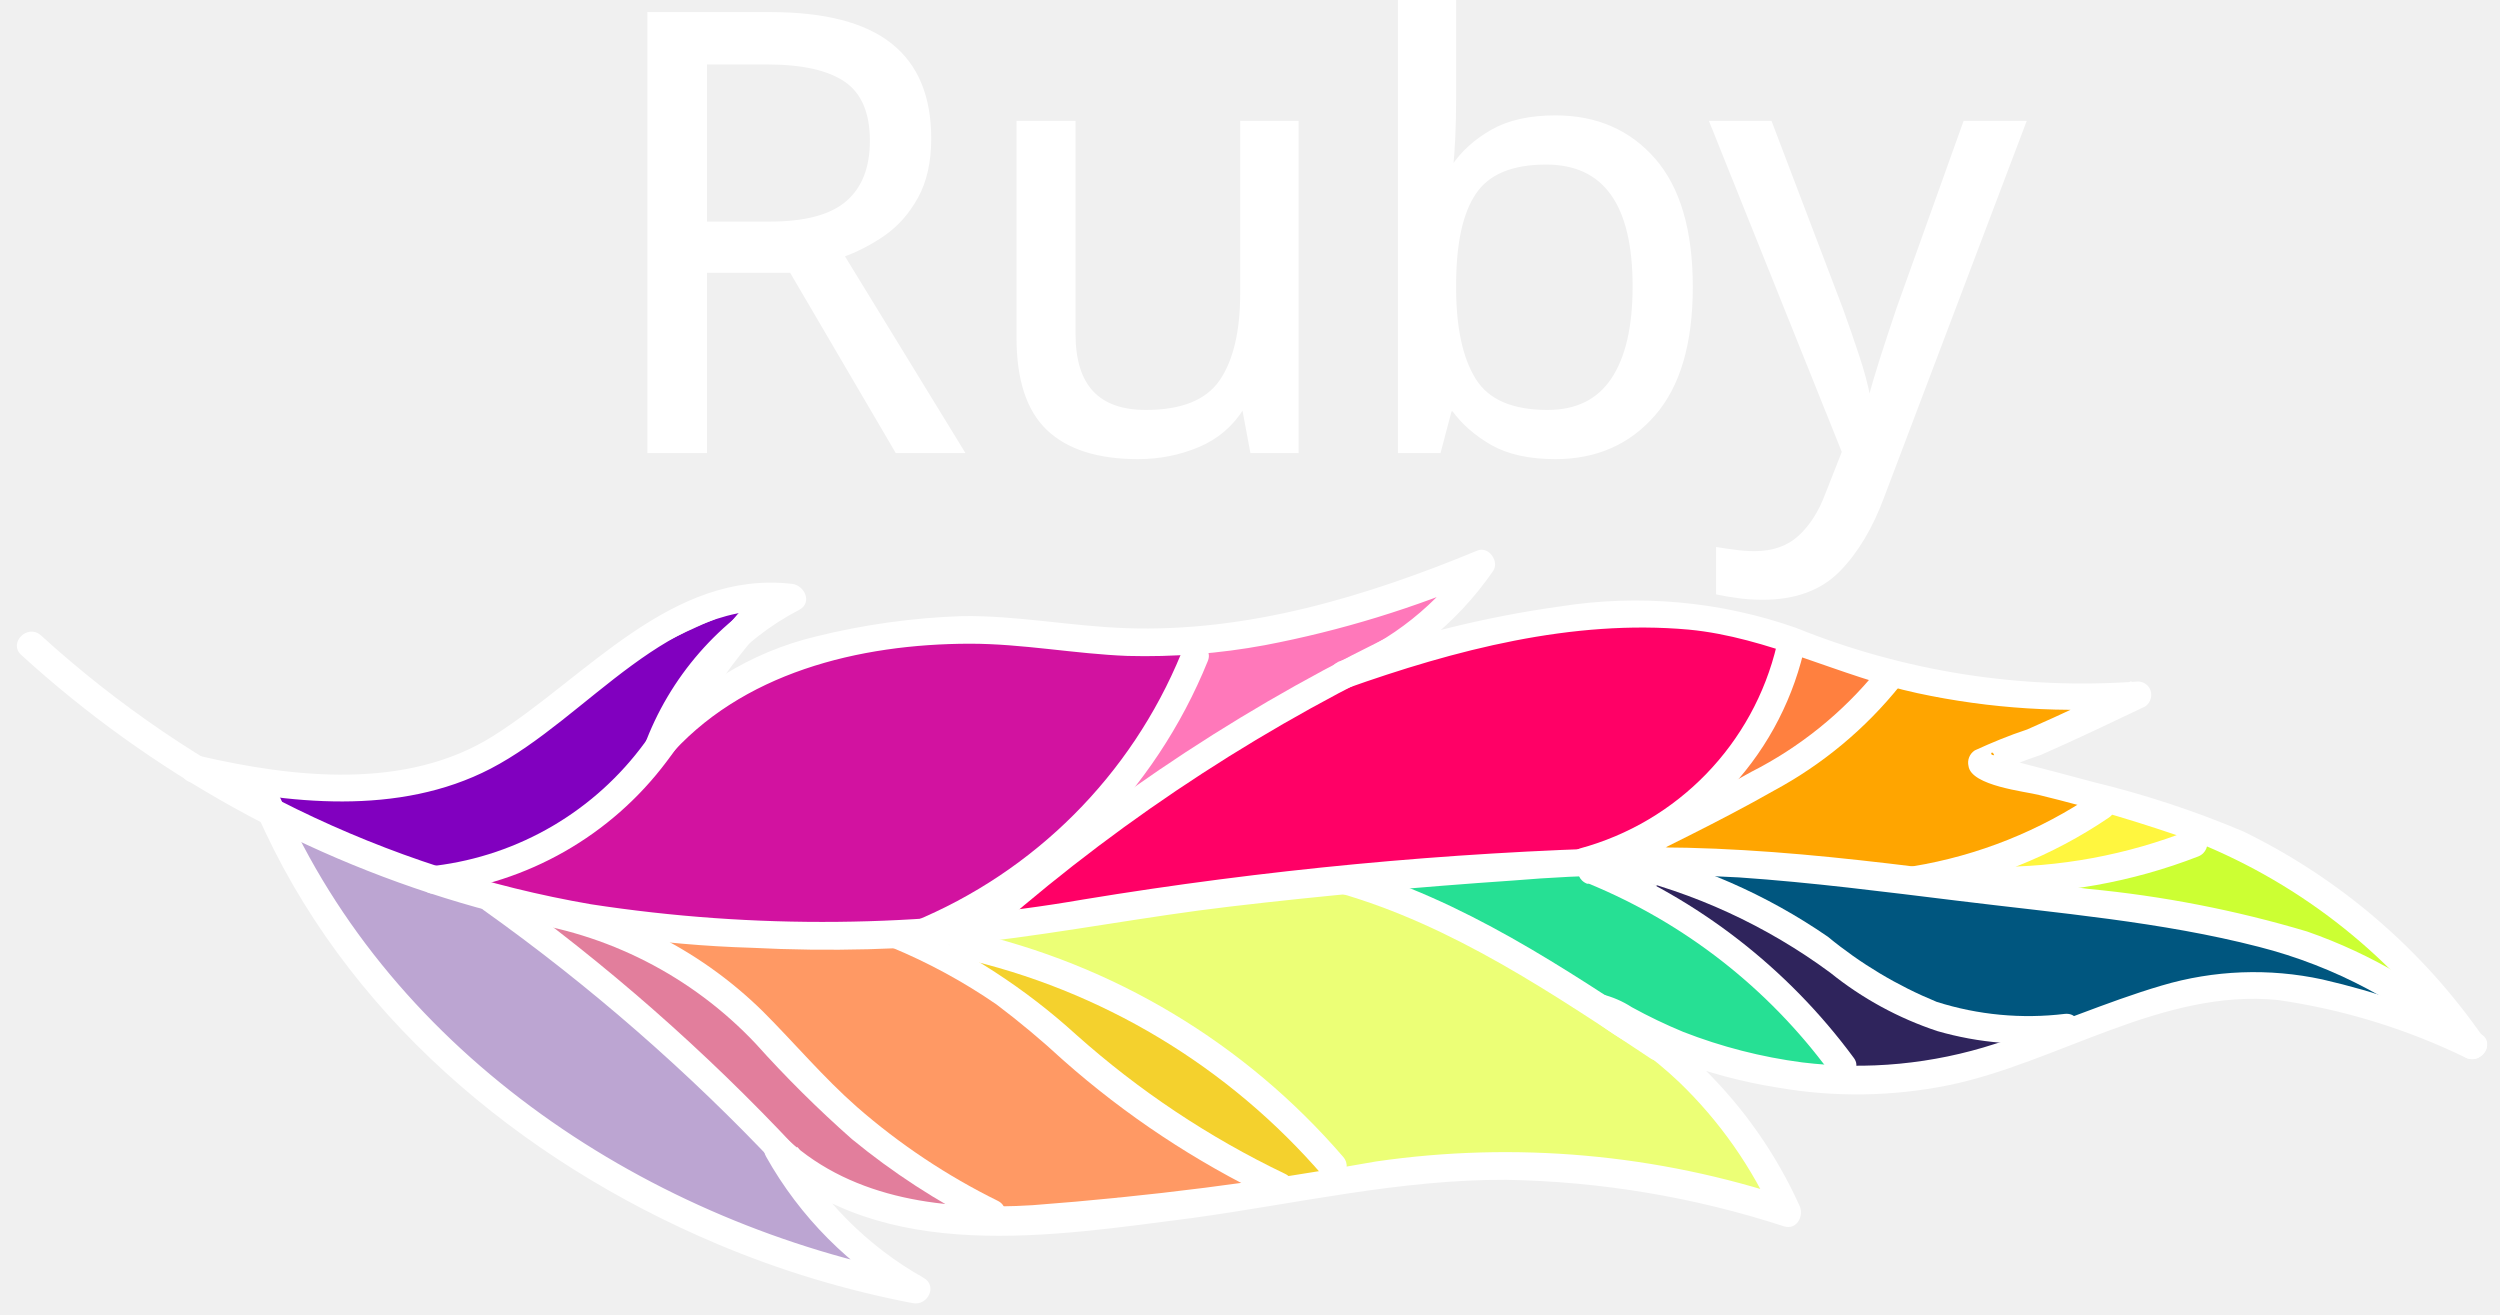
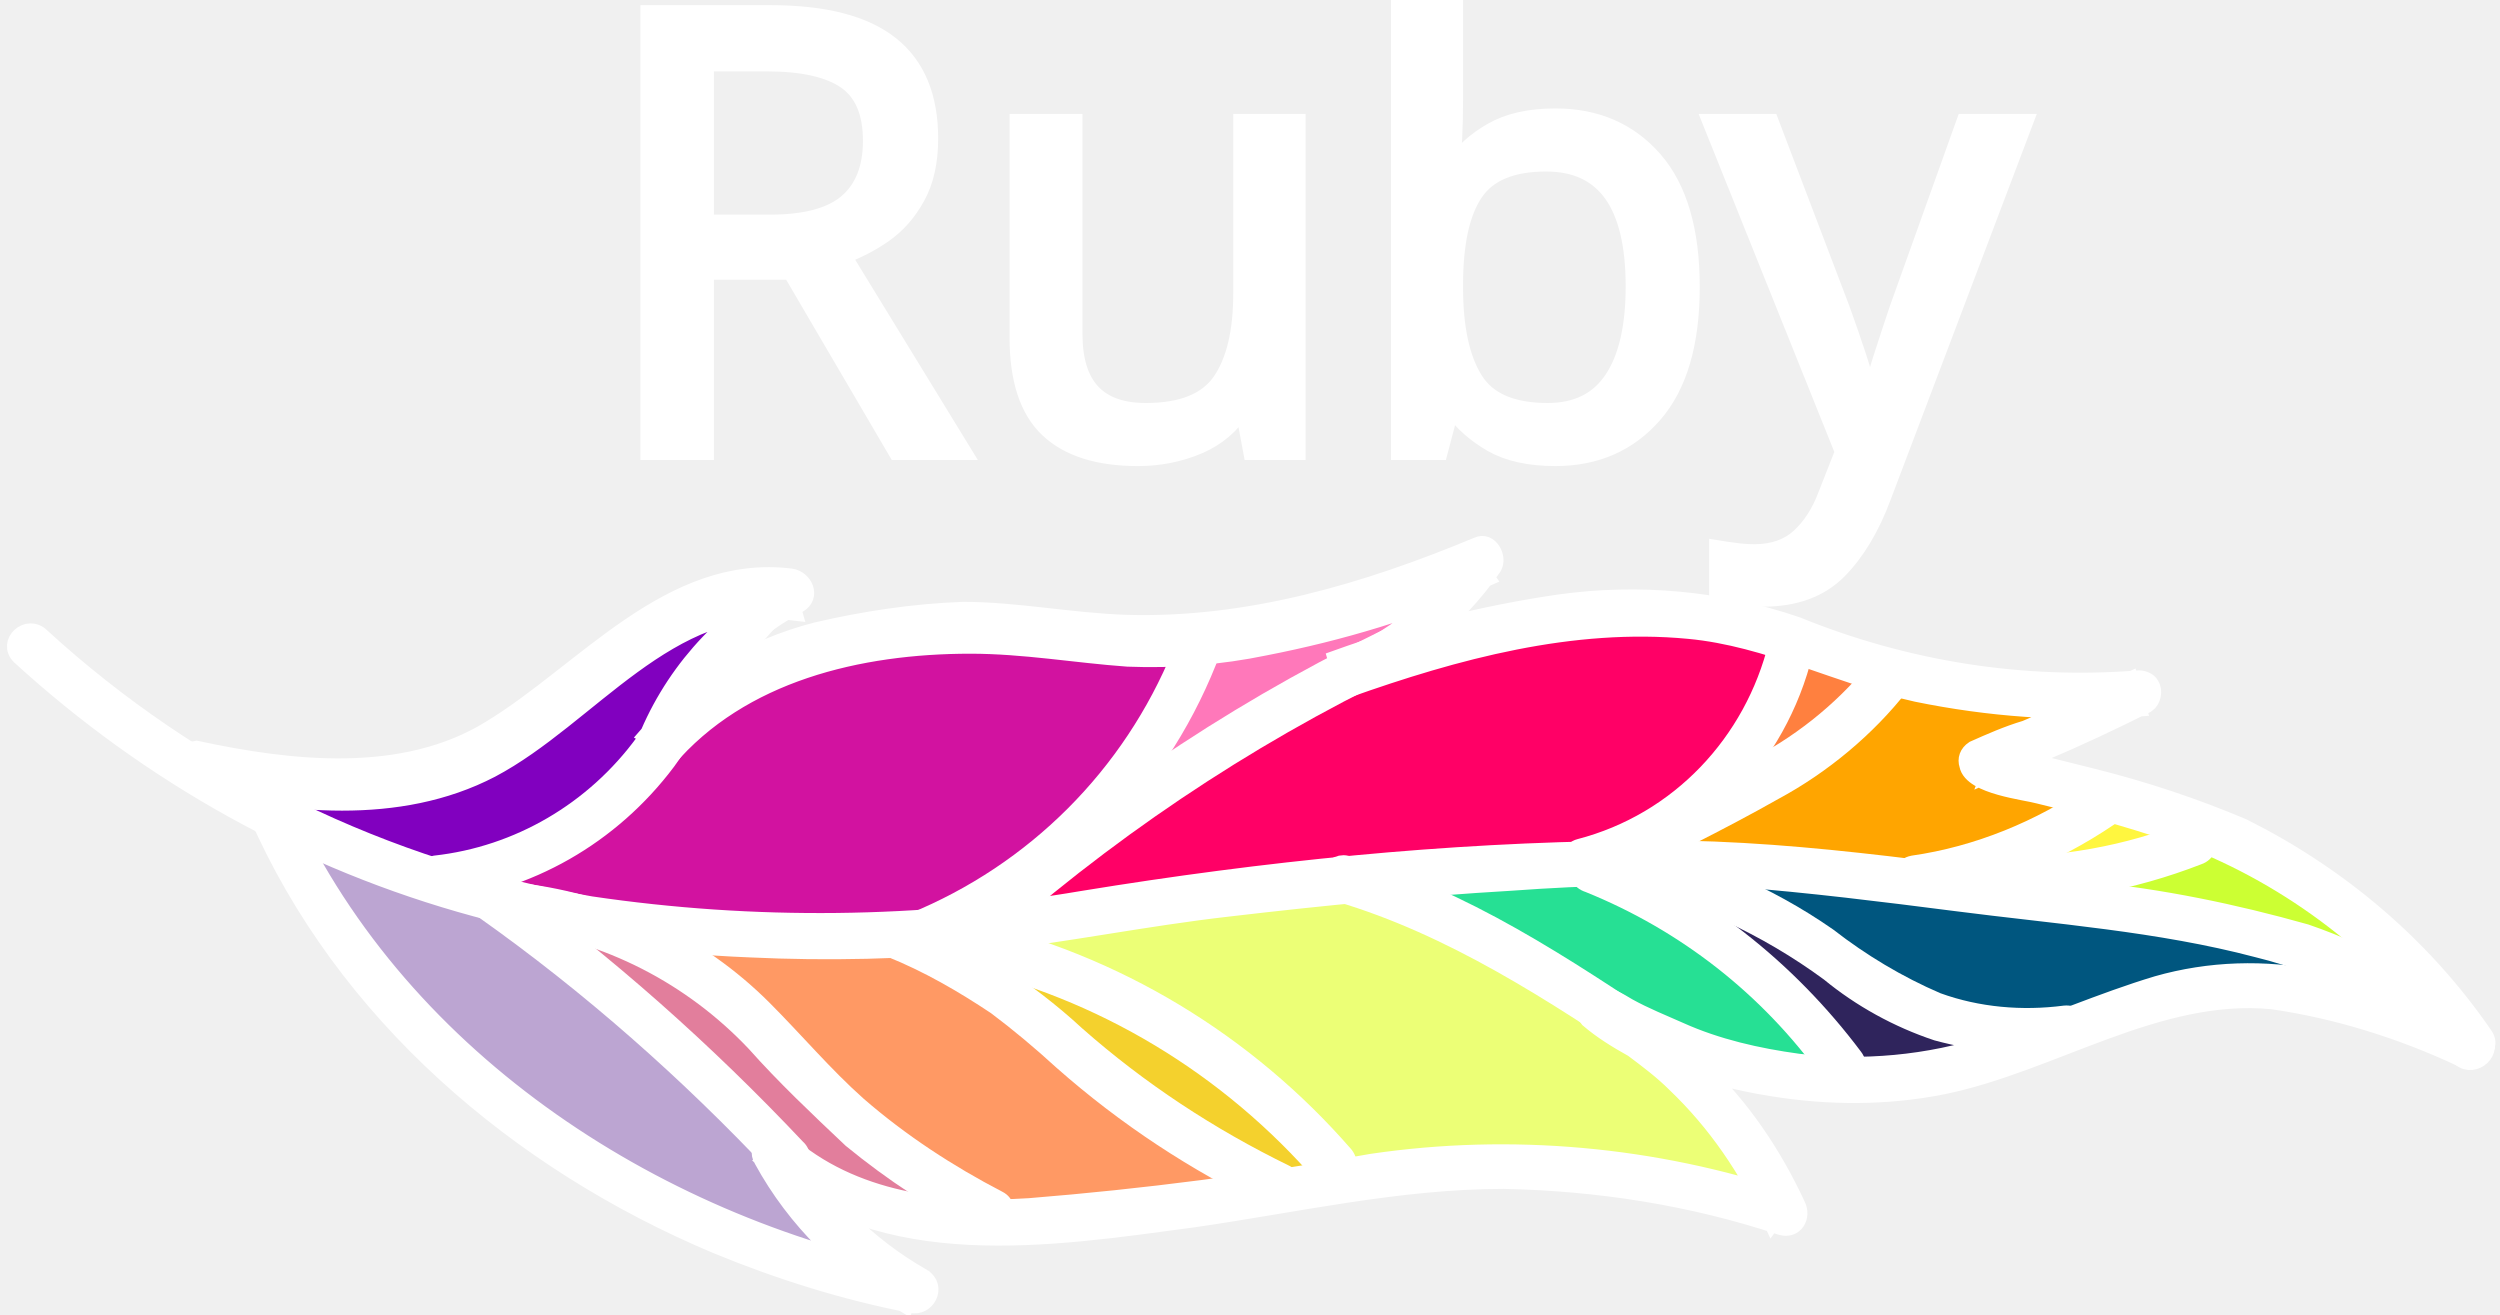
- <svg xmlns="http://www.w3.org/2000/svg" id="Слой_1" data-name="Слой 1" viewBox="0 0 135 71">
-   <defs>
-     <style>.cls-1{fill:#fff63f;}.cls-2{fill:#fc3;}.cls-3{fill:#cf3;}.cls-4{fill:#00567f;}.cls-5{fill:#ff803f;}.cls-6{fill:#f06;}.cls-7{fill:#ff78ba;}.cls-8{fill:#d212a0;}.cls-9{fill:#8100bf;}.cls-10{fill:#2f245c;}.cls-11{fill:#26e094;}.cls-12{fill:#ecff76;}.cls-13{fill:#f4d12d;}.cls-14{fill:#ff9964;}.cls-15{fill:orange;}.cls-16{fill:#e27e9c;}.cls-17{fill:#bca5d2;}.cls-18,.cls-19{fill:#fff;}.cls-19,.cls-20{isolation:isolate;font-size:33px;font-family:InkFree, Ink Free;}.cls-20{fill:none;stroke:#fff;stroke-miterlimit:10;stroke-width:0.25px;}</style>
-   </defs>
+ <svg xmlns="http://www.w3.org/2000/svg" version="1.1" id="Слой_1" x="0px" y="0px" viewBox="0 0 135 71" style="enable-background:new 0 0 135 71;" xml:space="preserve">
+   <style type="text/css">
+ 	.st0{fill:#FFF63F;}
+ 	.st1{fill:#FFCC33;}
+ 	.st2{fill:#CCFF33;}
+ 	.st3{fill:#00567F;}
+ 	.st4{fill:#FF803F;}
+ 	.st5{fill:#FF0066;}
+ 	.st6{fill:#FF78BA;}
+ 	.st7{fill:#D212A0;}
+ 	.st8{fill:#8100BF;}
+ 	.st9{fill:#2F245C;}
+ 	.st10{fill:#26E094;}
+ 	.st11{fill:#ECFF76;}
+ 	.st12{fill:#F4D12D;}
+ 	.st13{fill:#FF9964;}
+ 	.st14{fill:#FFA500;}
+ 	.st15{fill:#E27E9C;}
+ 	.st16{fill:#BCA5D2;}
+ 	.st17{fill:#FFFFFF;stroke:#FFFFFF;stroke-miterlimit:10;}
+ 	.st18{font-family:'InkFree';}
+ 	.st19{font-size:33px;}
+ 	.st20{fill:#FFFFFF;stroke:#FFFFFF;stroke-width:0.25;stroke-miterlimit:10;}
+ </style>
  <g id="clrs">
-     <path class="cls-1" d="M118,45c-.09-.37-.64-.3-2-1a7.85,7.85,0,0,0-1.22-.55c-.32-.11-.49-.13-.63-.18a1.5,1.5,0,0,0-1.84,1,2.81,2.81,0,0,0,0,.41,4.51,4.51,0,0,0-.93.47c-.2.13-.38.28-.56.42a1.47,1.47,0,0,0-1.53.35,1.53,1.53,0,0,0,0,2.12,2.3,2.3,0,0,0,3,.19c.2-.14.39-.29.58-.45h0l.16-.1.39-.21.19-.07c2.19-.76,2.9-.71,3.74-1.39C117.56,45.82,118.09,45.39,118,45Z" />
-     <path class="cls-2" d="M111.37,42.24a1.46,1.46,0,0,0-1.49-.49,1.38,1.38,0,0,0-.85-.12.64.64,0,0,1-1.26-.21A.65.65,0,0,1,108,41a15.13,15.13,0,0,0,1.53-.4c.53-.17.94-.31,1.36-.48A2.54,2.54,0,0,0,112,39c.21-.43.52-1.36.11-1.77s-1.61-.11-2.72.28l-.46.16a1.71,1.71,0,0,0-.84-.06c-1.81.27-3.83.55-5.49-.4a1.5,1.5,0,0,0-1.81.24l-1.85,1.89-.24.22-7.79,4.8a1.54,1.54,0,0,0,.79,2.82,1.57,1.57,0,0,0,2.08.69l.7-.35a1.26,1.26,0,0,0,1.47.41q1.18-.43,2.34-.93a2.65,2.65,0,0,0,.92.42c4.16,1,8.74-.76,12.55-2.24a1.51,1.51,0,0,0-.39-2.94Z" />
-     <path class="cls-3" d="M128.91,51.33a1.54,1.54,0,0,0-.67-.51,3.28,3.28,0,0,0-.69-1.07,4.57,4.57,0,0,0-.9-.8,8,8,0,0,0-1.54-.78,7.94,7.94,0,0,0-2.85-1.56,1.33,1.33,0,0,0-.79,0,2.08,2.08,0,0,0-2.61-1.19,1.76,1.76,0,0,0-1,1h-4.23a1.5,1.5,0,0,0,0,3l6.58-.09a18.77,18.77,0,0,0,4.31,2.12,1.16,1.16,0,0,0,.64,0,1.71,1.71,0,0,1,.32.44,4.05,4.05,0,0,0,.56.91,3,3,0,0,0,.37.34,1.2,1.2,0,0,0,.83.59h.07A1.61,1.61,0,0,0,129,53,1.58,1.58,0,0,0,128.91,51.33Z" />
-     <path class="cls-4" d="M124,51c-2.13-.73-2.93-.52-7.84-1.44a11.56,11.56,0,0,0-2.34-.32H111.2l-10.76-1.32c-3.65-.33-5.93-.62-7.44-.88-.26,0-.94-.16-1,0s1.29.9,3.12,2c2.42,1.45,2.23,1.65,4.34,2.89a34.74,34.74,0,0,0,4.2,2.06,16.83,16.83,0,0,0,4.1,1.34,11.81,11.81,0,0,0,5.31-.48c.18-.09.45-.21.77-.34A20.39,20.39,0,0,1,122,53c4.34.08,6.84,1.41,7,1S126.77,52,124,51Z" />
-     <path class="cls-5" d="M101.2,36.3a1.52,1.52,0,0,0-1.58-.54l-.74.16a1.67,1.67,0,0,0-1.37-.78A1.82,1.82,0,0,0,95.81,37a2.12,2.12,0,0,0,.2.86h0a2,2,0,0,1-.18.32c0,.07-.14.18-.18.26l-.06.06c-.64.74-1.42,1.34-2.07,2.08a1.5,1.5,0,0,0,2.12,2.12c.54-.62,1.18-1.14,1.75-1.72.07-.07.12-.15.19-.21a1.4,1.4,0,0,0,1-.17,9.07,9.07,0,0,0,2.74-2.6A1.49,1.49,0,0,0,101.2,36.3Z" />
-     <path class="cls-6" d="M95.83,34.63a9.43,9.43,0,0,0-1.46-.36c-1-.19-1.53-.38-2-.49A21.94,21.94,0,0,0,86,33.63a32.28,32.28,0,0,0-6.8,1.43,35.77,35.77,0,0,0-4.9,1,12.1,12.1,0,0,0-5.88,3.09,7.53,7.53,0,0,0-3.3,2.26A61.87,61.87,0,0,0,54.93,47c-1.57,1.1-.08,3.7,1.51,2.59.35-.24.7-.45,1.05-.68a1.61,1.61,0,0,0,.69,0l1.13-.22a1.59,1.59,0,0,0,.94.12c2.84-.44,5.67-1,8.49-1.53l.54-.06a1.34,1.34,0,0,0,.62.14A32.13,32.13,0,0,0,74.8,47a11.44,11.44,0,0,0,5.84-.77c3.38,0,6.65-.34,9.35-2.3a9.27,9.27,0,0,0,4.09-4.19,1.48,1.48,0,0,0,.13-.5c.78-.69,1.54-1.4,2.28-2.14A1.5,1.5,0,0,0,96.41,35,1.42,1.42,0,0,0,95.83,34.63Z" />
-     <path class="cls-7" d="M77.84,32.55a1,1,0,0,0-.31-.48l-.3-.24a1.54,1.54,0,0,0-.76-.2l-.4.05a1.44,1.44,0,0,0-.66.39l-.13.12c-.07.07-.13.15-.19.22h-.28a1.29,1.29,0,0,0-.58.13,1.33,1.33,0,0,0-.79.8v.07a1.31,1.31,0,0,0-.68,0c-.49.17-1,.31-1.5.45a1.89,1.89,0,0,0-1.17.13l-.94.41-.39.09a1.54,1.54,0,0,0-.74,0l-.27,0a1.7,1.7,0,0,0-.5-.09,3.38,3.38,0,0,0-2,.55l-.21.08a1.42,1.42,0,0,0-.74,1.28,1.62,1.62,0,0,0-.84.66L62,39.34c-.33.39-.66.77-1,1.14a1.62,1.62,0,0,0-.43,1.06A1.58,1.58,0,0,0,61,42.61a1.53,1.53,0,0,0,1.07.43,1.49,1.49,0,0,0,1.06-.43l.47-.51.09-.1a1.6,1.6,0,0,0,.49-.48l.14-.22a10.17,10.17,0,0,0,.93-1.15v-.06a1,1,0,0,0,.37-.17,30.72,30.72,0,0,1,4.45-2.65,33.5,33.5,0,0,0,3.42-1,1.76,1.76,0,0,0,1-1h.39a1,1,0,0,0,.57-.13A1.18,1.18,0,0,0,76,35a1,1,0,0,0,.18-.22h.16l.4-.06a1.57,1.57,0,0,0,.66-.38l.13-.13A1.66,1.66,0,0,0,78,33.15,1.12,1.12,0,0,0,77.84,32.55Z" />
-     <path class="cls-8" d="M64,35l-9.1-.42h-5a17.67,17.67,0,0,0-4.83.94,20.13,20.13,0,0,0-7.27,3.63c-.79.65-.65.65-2.23,2.08C33.69,43,32,44.32,30.91,45.17a35.72,35.72,0,0,1-3.54,1c-1.88.45-1.08,3.34.8,2.89.51-.12,1-.25,1.52-.39l2.18.48.64.32c2.57,1.19,7.11,2.42,14,.39a8.94,8.94,0,0,0,2.13.19c3.56-.11,6.11-2.38,8.4-4.49a27.12,27.12,0,0,0,5-6.14Z" />
-     <path class="cls-9" d="M34.35,35.49l-.66.36a16.36,16.36,0,0,0-3.38,2.71c-.88.92-2.58,2.16-6.16,3.59-6-.16-9,.13-9.15.85-.07.47,1.09,1.11,3.47,1.94a4.58,4.58,0,0,0,.88.88c2.24,1.72,5.3.9,6,.7a14.11,14.11,0,0,0,4.1-1.35,16.74,16.74,0,0,0,6.38-6.12c.53-.85.54-1,1.21-2,1.78-2.69,3.21-3.71,3-4S36.51,34.31,34.35,35.49Z" />
-     <path class="cls-10" d="M108.16,56.19a1.53,1.53,0,0,0-1.84-1,7.75,7.75,0,0,1-5.54-1.39,1.49,1.49,0,0,0-.36-.17c-2-3-5.74-4.08-8.53-6.27a1.55,1.55,0,0,0-2.12,0,1.51,1.51,0,0,0,0,2.12,46.62,46.62,0,0,0,5.13,3.18,10.83,10.83,0,0,1,2.31,1.79,1.26,1.26,0,0,0,0,.72c.62,1.52,2.06,3.24,3.88,3.24a1.82,1.82,0,0,0,1.32-.57,11.49,11.49,0,0,0,4.67.24,1.5,1.5,0,0,0,1.1-1.81S108.17,56.22,108.16,56.19Z" />
-     <path class="cls-11" d="M96.77,55,91.7,50.71l-1.49-.9-2-1.1-1.59-.77A2.13,2.13,0,0,0,85,47a1.82,1.82,0,0,0-.94.26l-3.7.06c-3.54,0-4.32.37-4.36.68-.08.57,2.36,1.16,5.83,2.92a39.55,39.55,0,0,1,4.89,3,20.59,20.59,0,0,0,7.13,3.78c.57.16,4.66,1.33,5.15.34C99.33,57.34,97.92,56,96.77,55Z" />
-     <path class="cls-12" d="M94.29,62a1.19,1.19,0,0,0-.39-1.33,33.09,33.09,0,0,0-3.06-2.22,6.39,6.39,0,0,0-2.78-2.34,14.59,14.59,0,0,0-2.76-1.6,1.33,1.33,0,0,0-.34-.1,28.67,28.67,0,0,0-9.68-5.65,1.2,1.2,0,0,0-.91,0,14,14,0,0,0-2.1-.53A14.44,14.44,0,0,0,70,48L59.29,49.92c-1.46-.18-2.94-.29-4.4-.37-1.93-.1-1.92,2.9,0,3,1.27.07,2.58.15,3.89.29a1.36,1.36,0,0,0,.45.41A41.71,41.71,0,0,0,64,55.41a1.81,1.81,0,0,0,.33.29L70,60c1.82,3,3.15,3.53,4.06,3.45.72-.06,1.39-.55,3.16-.85a13.16,13.16,0,0,1,1.54-.15,15.29,15.29,0,0,0,2.53.16h.1a30,30,0,0,1,4,.54,1.56,1.56,0,0,0,.93-.07c.63.15,1.26.31,1.88.52,2.14.72,4,1.57,6.3,1.23C96.14,64.59,95.71,62.32,94.29,62Z" />
-     <path class="cls-13" d="M71.58,62.17a1.1,1.1,0,0,0-.29-.47,1.51,1.51,0,0,0-.38-.49,2.24,2.24,0,0,0-.54-.26,3.25,3.25,0,0,1-.63-.35c-.5-.33-1.28-.85-2.19-1.54-2.37-1.79-3.28-2.86-4.51-3.8a14.12,14.12,0,0,0-6.1-2.6,6,6,0,0,0-2.91-1c-.21,0-1.85-.14-2,.39s.89,1.2,2,2,3.08,2.23,5.31,4l7.91,5,1.6.66a1,1,0,0,0,.2.26l.31.24a1.54,1.54,0,0,0,.76.2l.39,0a1.47,1.47,0,0,0,.67-.39l.12-.12a1.14,1.14,0,0,0,.31-.49,1.08,1.08,0,0,0,.13-.58A1,1,0,0,0,71.58,62.17Z" />
-     <path class="cls-14" d="M66.67,62.62l-3-1.46a1.32,1.32,0,0,0-1-.66,1.35,1.35,0,0,0-1.28-.79h-.15a1.36,1.36,0,0,0-1.12-.53h0A.94.94,0,0,0,60,59a4.21,4.21,0,0,0-.44-.58l-.25-.25a4.25,4.25,0,0,0-.59-.43,1.06,1.06,0,0,0-.55-.18h-.24a1.32,1.32,0,0,0-.72-.83l-.12-.29a1.55,1.55,0,0,0-.54-.54L56,55.58a1.11,1.11,0,0,0-.43-.15,13.72,13.72,0,0,0-6-3.74,1.5,1.5,0,0,0-2.32-.5,13.71,13.71,0,0,0-3.62,0L39.33,50a7,7,0,0,0-1.19-.32H38a2.66,2.66,0,0,0-.39-.07c-1.71-.2-2,2.51-.4,3l1.56.42a11.26,11.26,0,0,1,3.32,3.31,14.37,14.37,0,0,0,3.08,3,9,9,0,0,0,3.13,2.38,13,13,0,0,0,5,3.08A5.59,5.59,0,0,0,55.6,66a1.55,1.55,0,0,0,1.59-.6h.22a1.37,1.37,0,0,0,.76-.22c.34,0,.67.07,1,.09a1.3,1.3,0,0,0,1.18-.59,8.94,8.94,0,0,1,.89.09,6.42,6.42,0,0,0,.9.47,1.57,1.57,0,0,0,1.59-.16l.36.17a1.65,1.65,0,0,0,1.27,0h.14C67.06,65.63,68.31,63.42,66.67,62.62Z" />
-     <path class="cls-15" d="M111,42.32h-.88a8.6,8.6,0,0,0-1.34.16,1.44,1.44,0,0,0-1.47-.48l-.31.11a1.75,1.75,0,0,0,0-.56c-.06-.2-.11-.48,0-.61s.57.09,1,0,.75-.66,1-1,1.14-1,3-1c0-1.15-.63-2-1.19-2a1.37,1.37,0,0,0-.81.23,1.24,1.24,0,0,0-.39.4h0l-1.14.34A4,4,0,0,1,107,38a22.49,22.49,0,0,0-2.44-.38,1.26,1.26,0,0,0-.28-.4L104,37l-.36-.15h-.17l-.41-.06h0a3.18,3.18,0,0,0-.43.06h0c.11,0-.28.1-.38.16h0l-.3.23h0a3,3,0,0,0-.22.28l-.33.19a1.67,1.67,0,0,0-.69.9,1.41,1.41,0,0,0,0,.29,6.88,6.88,0,0,0-1.09,1l-.1.14a28.2,28.2,0,0,1-7.67,3.35,1.4,1.4,0,0,0-.93.81,1.65,1.65,0,0,0-.38.27l-.12.13a1,1,0,0,0-.31.48,1.36,1.36,0,0,0,0,1.16,1.17,1.17,0,0,0,.31.48l.3.23a1.45,1.45,0,0,0,.76.21l.4-.06a1.57,1.57,0,0,0,.66-.38l.12-.13a1,1,0,0,0,.24-.33,9,9,0,0,1,1.16-.17,8.33,8.33,0,0,1,1.73.06c1,.12,2.67.26,5,.44a1.5,1.5,0,0,0,1.5,1.47,8.78,8.78,0,0,0,4.23-1.45,1.67,1.67,0,0,0,.48-.51c.28-.09.55-.17.82-.27a17.11,17.11,0,0,1,2-.36,1.5,1.5,0,0,0,1.6-.16C112.92,45,112.86,42.27,111,42.32Z" />
-     <path class="cls-16" d="M52.51,64.77a1.57,1.57,0,0,0-.38-.66,11.7,11.7,0,0,0-2-1.35,1.12,1.12,0,0,0-.56-.18.86.86,0,0,0-.39,0c-.72-.27-1.43-.56-2.12-.89l-1.41-1.32a1.19,1.19,0,0,0-.22-1.06c-.07-.1-.16-.19-.24-.29h0L45.13,59a15.28,15.28,0,0,0-2.71-2.62,27.31,27.31,0,0,0-4.8-3.24,8.47,8.47,0,0,0-2.11-1.94c-1.17-.73-2.55-.84-3.78-1.41a1.54,1.54,0,0,0-2.05.54,1.51,1.51,0,0,0,.54,2c.87.4,1.86.59,2.77.93a1.17,1.17,0,0,0,.44,1l3.22,2.56a11.66,11.66,0,0,0,3.57,3.79h0a1.59,1.59,0,0,0,.62.88,30.56,30.56,0,0,0,8,4.09,1.86,1.86,0,0,0,.41.08,3,3,0,0,0,.72.49c.15.07,1.45.69,2.17,0a1.34,1.34,0,0,0,.44-1.06Z" />
-     <path class="cls-17" d="M44.41,65.66l-1.87-1.57a5.06,5.06,0,0,0-.3-1.44,5.89,5.89,0,0,0-3.31-3.15,80.07,80.07,0,0,1-7.15-7,12.43,12.43,0,0,0-3.46-3,11.52,11.52,0,0,0-5.23-1.38l-4.68-2a1.69,1.69,0,0,0-2.15-1l-.13,0a1.62,1.62,0,0,0-.5,1.82l3.72,3.75A30,30,0,0,0,24,57.26,33.22,33.22,0,0,0,33,64a46.48,46.48,0,0,0,11.93,4.59A1.31,1.31,0,0,0,46,68C46.28,67.41,45.74,66.32,44.41,65.66Z" />
+     <path class="st0" d="M118,45c0-0.9-3.2-1.5-4.2-1.7c-2,1.3-4,2.5-6,3.8c1.5,0.1,3.5,0.2,6-0.3C114.6,46.6,118,45.9,118,45z" />
+     <path class="st1" d="M107.7,41.3c1.7-1.1,3.4-2.2,5.1-3.3c-3.5-0.5-7-1-10.5-1.5c-1.5,1.4-3.3,3-5.4,4.5c-3,2.2-5.8,3.8-8.4,5   c5.5,0.5,11,0.9,16.4,1.4c2.9-1.4,5.8-2.7,8.7-4.1C111.7,42.7,109.7,42,107.7,41.3z" />
+     <path class="st2" d="M122.3,46.6c-1.1-0.6-2.2-1-3.2-1.3c-2.2,0.7-4.5,1.3-6.7,2c-0.3,0.3-0.7,0.6-1,0.9c3.2,0.6,6.3,1.3,9.5,1.9   c2.6,1,5.2,1.9,7.8,2.9c0.5,0,1,0,1.6-0.1C128.5,50.9,125.9,48.4,122.3,46.6z" />
+     <path class="st3" d="M127.9,52.8c-4-2.9-16.4-4.4-20.1-4.8c-3-0.3-5.9-0.5-8.9-0.8c-5.6-0.8-6.8-0.5-6.9-0.1   c-0.1,0.5,1.6,1.2,6.2,4.1c3.6,2.3,3.7,2.6,5.1,3.2c1.7,0.8,4.5,1.6,8.4,1.4c4.3-2.5,7.8-2.9,10.3-2.7c3.3,0.2,6.8,1.6,7,1   C129.1,53.7,128.1,53,127.9,52.8z" />
+     <path class="st4" d="M101.7,36.4c-1.6-0.5-3.1-1-4.7-1.5c-1.4,2.7-2.7,5.4-4.1,8.1c1.7-0.6,4.4-1.7,6.7-4.1   C100.5,38,101.2,37.2,101.7,36.4z" />
+     <path class="st5" d="M92.2,33.7c-10.9-1.8-20.1,3-23.7,4.9c-6,3.2-10.7,7.2-12.9,9c-1,0.8-1.8,1.8-2.3,2.3   C64,48.7,75,46.6,85.2,46.5c0,0,4.4-2.2,4.4-2.2c1.8-1.2,4.8-3.1,6-6.7c0.4-1.2,0.6-2.2,0.6-3C95.3,34.4,93.9,34,92.2,33.7z" />
+     <path class="st6" d="M78.1,31.5c-4.4,1.1-8.7,2.3-13.1,3.4c-1.5,2.9-3,5.7-4.6,8.6c4.8-2.7,9.6-5.4,14.4-8.2c0.9-0.7,1.8-1.3,2.8-2   C77.8,32.7,78,32.1,78.1,31.5z" />
+     <path class="st7" d="M64.5,35c-3.2-0.2-6.4-0.4-9.7-0.6c-11-0.6-15.7,2-17.8,4.6c-0.7,0.9-1.7,2.3-3.7,4.1c-2.9,2.6-5.9,3.9-8,4.7   c3.3,1,7.4,2,12.3,2.5c4.8,0.5,9,0.3,12.4,0c2-1,4.5-2.4,7-4.7C61.3,41.8,63.4,37.6,64.5,35z" />
+     <path class="st8" d="M41.3,32.5c-1.6,0.3-3.2,0.6-4.8,0.8c-9.6,8.4-15.4,9.9-19.1,9.4c-0.8-0.1-3.6-0.6-3.8-0.1   c-0.2,0.5,2.7,1.9,4.1,2.5c0.9,0.4,1.2,0.5,3.6,1.4c1.7,0.7,1.7,0.7,2,0.8c2.1,0.6,4.3-0.6,6.3-1.7c4.1-2.3,6.4-5.9,7-6.8   c0.6-1,1.7-2.8,3.7-5.1C40.6,33.2,41,32.8,41.3,32.5z" />
+     <path class="st9" d="M110,56.5c-2.5-0.7-5.4-1.6-8.5-3.1c-3.4-1.6-6.1-3.4-8.3-4.9c-1.8-0.4-3.5-0.8-5.3-1.2   c2.3,1.7,4.6,3.6,6.9,5.5c0.7,0.6,1.4,1.2,2.1,1.7c1,1.3,2,2.6,3,3.9C103.3,57.7,106.7,57.1,110,56.5z" />
+     <path class="st10" d="M99.5,57.8c-1.7-2-3.4-3.9-5.1-5.9c-2.9-1.7-5.8-3.5-8.8-5.2c-3.7,0.3-7.4,0.7-11.1,1c4.1,2.1,7.3,4,9.6,5.3   c3.2,1.9,4.7,2.8,7.1,3.6C94.5,57.8,97.5,57.9,99.5,57.8z" />
+     <path class="st11" d="M96.1,65c-0.9-1.9-2.5-4.6-5.2-7.3c-2.4-2.4-4.6-3.7-7.3-5.2C81,51,77.3,49,72.5,47.4   c-6.8,1-13.6,2.1-20.4,3.1c3.9,1.9,7.7,3.7,11.6,5.6c1.4,0.8,3,1.9,4.7,3.4c1.6,1.5,2.9,3,3.8,4.2c3.7-0.3,7.4-0.7,11.1-1   C87.6,63.5,91.9,64.3,96.1,65z" />
+     <path class="st12" d="M72.3,63.4c-0.6-0.8-1.3-1.5-1.9-2.3c-1.7-1.8-4.6-4.5-8.8-6.6c-4.1-2.1-7.9-2.9-10.3-3.2   c2.7,2.3,5.4,4.5,8.1,6.8c3.2,2,6.4,4,9.6,6C70.1,63.8,71.2,63.6,72.3,63.4z" />
+     <path class="st13" d="M60,58.7c-1.1-1.1-2.4-2.2-3.8-3.4c-2.7-2.2-5.3-3.8-7.6-5.1c-4.7,0-9.3,0-14,0c1.8,1.4,3.6,2.7,5.4,4.1   c1.1,1.4,2.4,2.8,3.9,4.3c3.4,3.2,6.7,5.5,9.6,7c2.1,0.1,4.5,0,7.1-0.3c2.8-0.3,5.4-0.8,7.6-1.3C65.4,62.4,62.7,60.5,60,58.7z" />
+     <path class="st14" d="M107,41.4c0.7-0.3,1.5-0.6,2.4-1c1.7-0.8,3-1.8,4.1-2.6c-1.7-0.1-3.4-0.1-5-0.2c-2.1-0.3-4.1-0.6-6.2-0.8   c-2.8,2.2-6,4.5-9.5,6.7c-1.4,0.9-2.8,1.7-4.2,2.5c1.4,0.1,2.9,0.2,4.3,0.3c2.6,0.2,5.1,0.4,7.7,0.7c1.5,0.3,3,0.5,4.5,0.8   c2.7-1.5,5.5-3,8.2-4.4C111.2,42.7,109.1,42,107,41.4z" />
+     <path class="st15" d="M52.2,65.4c-3.3-2.3-5.8-4.4-7.5-6c-4.1-3.7-5.4-5.8-8.8-7.7c-2.9-1.6-5.7-2.1-7.6-2.3c4.2,3.1,7.2,6,9.2,8.1   c2.3,2.4,3.3,3.9,5.6,5.4C46.5,64.9,49.9,65.4,52.2,65.4z" />
+     <path class="st16" d="M27.2,49c-3.9-1.4-7.8-2.9-11.6-4.3c0.4,1.1,0.7,2.2,1.1,3.3c2.4,3.8,7.5,10.5,16.3,15.6   c5.6,3.2,10.8,4.7,14.6,5.4c-2.1-2.7-4.2-5.4-6.3-8C36.5,56.9,31.8,52.9,27.2,49z" />
  </g>
-   <g id="bw_black_" data-name="bw black ">
-     <path class="cls-18" d="M13.85,43.88C18.56,54.71,28,62.65,38.74,67.18a52.6,52.6,0,0,0,10.55,3.19c.8.16,1.36-.93.58-1.37a18.76,18.76,0,0,1-7.2-7.24l-1.18.91c6.19,5.64,15.35,4.07,22.91,3.1C70,65,75.65,63.68,81.33,63.71a51.31,51.31,0,0,1,15,2.51c.68.22,1.1-.54.85-1.1A24.57,24.57,0,0,0,92,57.7a20,20,0,0,0-2-1.79c-.61-.46-1.24-.89-1.88-1.3A12.14,12.14,0,0,1,87,54l-.53,1.28c-.2,0,.45.28.52.32.29.14.57.3.85.45.79.41,1.59.79,2.42,1.13A27.84,27.84,0,0,0,96,58.73a24.91,24.91,0,0,0,9.23-.13c5.87-1.21,11.56-5.22,17.77-4.6a34.42,34.42,0,0,1,10.16,3.12c.87.39,1.64-.9.76-1.3a42.81,42.81,0,0,0-8.51-2.93,17.49,17.49,0,0,0-8.68.33c-3,.88-5.94,2.21-9,3.15a24.17,24.17,0,0,1-10.41,1,27.51,27.51,0,0,1-6.43-1.65,28.17,28.17,0,0,1-2.77-1.33,5.31,5.31,0,0,0-1.62-.7c-.72-.08-.89.84-.53,1.28a11.43,11.43,0,0,0,2.39,1.56,21.21,21.21,0,0,1,2.32,1.91,23.5,23.5,0,0,1,5.17,7.38l.85-1.1a48.64,48.64,0,0,0-22.4-2,181,181,0,0,1-18.54,2.36c-4.63.29-9.63-.27-13.21-3.53a.75.75,0,0,0-1.18.91,20.44,20.44,0,0,0,7.74,7.78l.58-1.37C35.13,66.11,21.19,57,15.15,43.12,14.76,42.24,13.47,43,13.85,43.88Z" />
-     <path class="cls-18" d="M10.3,42.22c5.24,1.2,11.23,1.86,16.19-.71,5.33-2.77,9.6-9.28,16.26-8.51l-.38-1.4a16.09,16.09,0,0,0-7.59,8.7.74.74,0,0,0,.62.86A.73.73,0,0,0,36,41c4-4.68,10.4-6.23,16.37-6.24,2.86,0,5.67.55,8.51.66a35.5,35.5,0,0,0,7.42-.58,57.15,57.15,0,0,0,11.93-3.66l-.84-1.11a15.76,15.76,0,0,1-7.12,5.68c-.87.35-.53,1.77.4,1.44C78.55,35.1,84.9,33.43,91.2,34c4.29.41,8.15,2.53,12.34,3.43a40.18,40.18,0,0,0,11.93.75l-.38-1.4c-1.86.89-3.73,1.78-5.62,2.61-1,.33-1.91.71-2.83,1.13a.79.79,0,0,0-.34.85c.15,1.07,3.08,1.37,3.81,1.56a86.27,86.27,0,0,1,8.49,2.54,31.72,31.72,0,0,1,14.22,11.34c.57.77,1.87,0,1.3-.76a33.72,33.72,0,0,0-13-11.16A52.63,52.63,0,0,0,113,42.22c-1.19-.33-2.37-.63-3.56-.94-.45-.12-.9-.23-1.34-.37-.11,0-.32-.15-.43-.13-.33,0,0-.45.06.26l-.34.85a26.48,26.48,0,0,1,2.83-1.13c1.89-.83,3.75-1.72,5.62-2.61a.76.76,0,0,0,.23-1,.75.75,0,0,0-.61-.35A41.3,41.3,0,0,1,97,33.91a26.14,26.14,0,0,0-12.77-1.16,58.25,58.25,0,0,0-12,3l.4,1.44a17.49,17.49,0,0,0,8-6.36c.35-.51-.24-1.35-.85-1.1-6,2.48-12.41,4.43-19,4.19-3-.11-5.86-.69-8.83-.65a38.17,38.17,0,0,0-7.89,1.1A16.92,16.92,0,0,0,35,40l1.25.73a14.56,14.56,0,0,1,6.91-7.8c.72-.38.29-1.32-.38-1.4-6.53-.76-11.14,5.07-16.16,8.22C21.94,42.69,15.84,42,10.73,40.81c-.94-.22-1.34,1.23-.4,1.44Z" />
-     <path class="cls-18" d="M1.15,35.37A60.83,60.83,0,0,0,25.74,49a64.81,64.81,0,0,0,14.84,2.18,81.59,81.59,0,0,0,12.6-.33c4.41-.52,8.78-1.37,13.2-1.89,5.08-.6,10.19-1.06,15.3-1.41a87.44,87.44,0,0,1,12.22-.17c3.95.27,7.88.78,11.81,1.26,5.42.67,11,1.13,16.27,2.49A26.31,26.31,0,0,1,133,57c.72.64,1.79-.42,1.06-1.06a27.53,27.53,0,0,0-9.48-5.64A61.66,61.66,0,0,0,112.77,48c-8.19-1-16.5-2.39-24.77-2.23a215.92,215.92,0,0,0-29.49,2.8,82.44,82.44,0,0,1-26.6.26A59,59,0,0,1,2.21,34.31C1.49,33.66.43,34.72,1.15,35.37Z" />
-     <path class="cls-18" d="M23.5,48.25A18.08,18.08,0,0,0,36,41.12c.81-1.07,1.53-2.18,2.23-3.32A33.62,33.62,0,0,1,42,33c.64-.72-.42-1.78-1.06-1.06a43.36,43.36,0,0,0-3.84,4.71c-.77,1.15-1.45,2.33-2.28,3.45A16.51,16.51,0,0,1,23.5,46.75C22.55,46.86,22.5,48.36,23.5,48.25Z" />
-     <path class="cls-18" d="M49.7,51.22A28.15,28.15,0,0,0,65.22,35.7c.37-.9-1.08-1.28-1.44-.4A26.57,26.57,0,0,1,49.3,49.78C48.42,50.14,48.81,51.59,49.7,51.22Z" />
-     <path class="cls-18" d="M54,50A97.35,97.35,0,0,1,76.88,35.15c.87-.41.11-1.71-.76-1.3A99.33,99.33,0,0,0,53,49c-.73.64.34,1.69,1.06,1.06Z" />
-     <path class="cls-18" d="M85.7,47.22a16.41,16.41,0,0,0,11.69-12c.23-.94-1.22-1.34-1.44-.4a14.94,14.94,0,0,1-10.65,11,.75.75,0,0,0,.4,1.44Z" />
-     <path class="cls-18" d="M86.71,47.38c3-1.53,6.12-3,9.07-4.68a22.25,22.25,0,0,0,6.84-5.7c.59-.77-.72-1.52-1.29-.76a21,21,0,0,1-6.76,5.44c-2.81,1.58-5.74,3-8.61,4.42-.87.44-.11,1.73.75,1.3Z" />
-     <path class="cls-18" d="M103.7,48.22a25.59,25.59,0,0,0,10.18-4.07c.79-.54,0-1.84-.76-1.3a24.51,24.51,0,0,1-9.82,3.93C102.3,46.94,102.75,48.38,103.7,48.22Z" />
-     <path class="cls-18" d="M107.5,48.25a29.57,29.57,0,0,0,11.2-2c.89-.35.5-1.8-.4-1.44a28.51,28.51,0,0,1-10.8,2,.75.75,0,0,0,0,1.5Z" />
-     <path class="cls-18" d="M85.8,47.72a30.61,30.61,0,0,1,13,10.16c.57.76,1.88,0,1.3-.76a32.41,32.41,0,0,0-14-10.84c-.9-.36-1.29,1.09-.4,1.44Z" />
-     <path class="cls-18" d="M87.3,47.22a31.23,31.23,0,0,1,11.54,5.31,18.48,18.48,0,0,0,5.78,3.15,17.56,17.56,0,0,0,6.88.57c1-.1,1-1.6,0-1.5a16.37,16.37,0,0,1-6.92-.65,23,23,0,0,1-5.88-3.52,31.54,31.54,0,0,0-11-4.8C86.76,45.55,86.36,47,87.3,47.22Z" />
-     <path class="cls-18" d="M72.3,48.22c6.12,1.75,11.56,5.44,16.82,8.93.81.53,1.56-.77.76-1.3C84.5,52.29,79,48.57,72.7,46.78a.75.75,0,0,0-.88.6A.76.76,0,0,0,72.3,48.22Z" />
-     <path class="cls-18" d="M51.8,51.72A36.49,36.49,0,0,1,71.47,63.53c.63.73,1.69-.33,1.06-1.06A37.72,37.72,0,0,0,52.2,50.28C51.26,50.07,50.86,51.51,51.8,51.72Z" />
-     <path class="cls-18" d="M27.8,49.72a21.71,21.71,0,0,1,13,6.63A63.3,63.3,0,0,0,46,61.51a38.43,38.43,0,0,0,7.13,4.64c.86.43,1.62-.86.76-1.3a35.29,35.29,0,0,1-7.61-5.07c-1.82-1.6-3.37-3.45-5.08-5.16a22.74,22.74,0,0,0-13-6.34C27.26,48.14,26.85,49.58,27.8,49.72Z" />
-     <path class="cls-18" d="M43,62A109,109,0,0,0,26.88,47.85c-.79-.56-1.54.74-.76,1.3A107.28,107.28,0,0,1,42,63c.66.71,1.72-.36,1.06-1.06Z" />
-     <path class="cls-18" d="M48.12,51.15a30.7,30.7,0,0,1,5.69,3.09,46.74,46.74,0,0,1,3.59,3,48.64,48.64,0,0,0,11.22,7.44c.87.4,1.64-.9.76-1.3a48.16,48.16,0,0,1-11.27-7.51,34.33,34.33,0,0,0-9.23-6c-.88-.37-1.65.92-.76,1.3Z" />
-   </g>
-   <g id="ruby_txt_black_" data-name="ruby txt black ">
-     <text class="cls-19" transform="translate(31.88 24.34)">Ruby</text>
-     <text id="txt" class="cls-20" transform="translate(31.88 24.34)">Ruby</text>
+   <g id="bw_black_">
+     <path class="st17" d="M13.9,43.9C18.6,54.7,28,62.7,38.7,67.2c3.4,1.4,6.9,2.5,10.5,3.2c0.8,0.2,1.4-0.9,0.6-1.4   c-3-1.7-5.5-4.2-7.2-7.2l-1.2,0.9c6.2,5.6,15.4,4.1,22.9,3.1c5.6-0.8,11.2-2.1,16.9-2.1c5.1,0.1,10.2,0.9,15,2.5   c0.7,0.2,1.1-0.5,0.8-1.1c-1.3-2.8-3-5.3-5.2-7.4c-0.6-0.6-1.3-1.2-2-1.8c-0.6-0.5-1.2-0.9-1.9-1.3c-0.4-0.2-0.8-0.4-1.1-0.6   l-0.5,1.3c-0.2,0,0.4,0.3,0.5,0.3c0.3,0.1,0.6,0.3,0.8,0.5c0.8,0.4,1.6,0.8,2.4,1.1c1.9,0.7,3.8,1.2,5.7,1.5   c3.1,0.5,6.2,0.5,9.2-0.1c5.9-1.2,11.6-5.2,17.8-4.6c3.5,0.5,7,1.6,10.2,3.1c0.9,0.4,1.6-0.9,0.8-1.3c-2.7-1.3-5.6-2.3-8.5-2.9   c-2.9-0.6-5.9-0.5-8.7,0.3c-3,0.9-5.9,2.2-9,3.2c-3.4,1.1-6.9,1.4-10.4,1c-2.2-0.3-4.4-0.8-6.4-1.7c-0.9-0.4-1.9-0.8-2.8-1.3   c-0.5-0.3-1-0.6-1.6-0.7c-0.7-0.1-0.9,0.8-0.5,1.3c0.7,0.6,1.5,1.1,2.4,1.6c0.8,0.6,1.6,1.2,2.3,1.9c2.2,2.1,3.9,4.6,5.2,7.4   l0.8-1.1c-7.2-2.4-14.9-3.1-22.4-2c-6.1,1.1-12.3,1.9-18.5,2.4c-4.6,0.3-9.6-0.3-13.2-3.5c-0.3-0.3-0.8-0.3-1.1,0   c-0.2,0.2-0.3,0.6-0.1,0.9c1.8,3.3,4.5,5.9,7.7,7.8l0.6-1.4C35.1,66.1,21.2,57,15.1,43.1C14.8,42.2,13.5,43,13.9,43.9z" />
+     <path class="st17" d="M10.3,42.2c5.2,1.2,11.2,1.9,16.2-0.7c5.3-2.8,9.6-9.3,16.3-8.5l-0.4-1.4c-3.5,1.9-6.2,5-7.6,8.7   c-0.1,0.4,0.2,0.8,0.6,0.9c0,0,0,0,0,0c0.2,0,0.4,0,0.6-0.2c4-4.7,10.4-6.2,16.4-6.2c2.9,0,5.7,0.5,8.5,0.7c2.5,0.1,5-0.1,7.4-0.6   c4.1-0.8,8.1-2,11.9-3.7l-0.8-1.1c-1.8,2.6-4.2,4.5-7.1,5.7c-0.9,0.3-0.5,1.8,0.4,1.4c5.9-2.1,12.2-3.8,18.5-3.2   c4.3,0.4,8.2,2.5,12.3,3.4c3.9,0.8,7.9,1.1,11.9,0.8l-0.4-1.4c-1.9,0.9-3.7,1.8-5.6,2.6c-1,0.3-1.9,0.7-2.8,1.1   c-0.3,0.2-0.4,0.5-0.3,0.8c0.2,1.1,3.1,1.4,3.8,1.6c2.9,0.7,5.7,1.5,8.5,2.5c5.7,2.3,10.7,6.3,14.2,11.3c0.6,0.8,1.9,0,1.3-0.8   c-3.3-4.8-7.8-8.6-13-11.2c-2.6-1.1-5.3-2-8.1-2.7c-1.2-0.3-2.4-0.6-3.6-0.9c-0.4-0.1-0.9-0.2-1.3-0.4c-0.1,0-0.3-0.2-0.4-0.1   c-0.3,0,0-0.5,0.1,0.3l-0.3,0.8c0.9-0.4,1.9-0.8,2.8-1.1c1.9-0.8,3.8-1.7,5.6-2.6c0.3-0.2,0.4-0.7,0.2-1c-0.1-0.2-0.4-0.3-0.6-0.3   c-6.3,0.5-12.6-0.5-18.5-2.9c-4.1-1.4-8.5-1.8-12.8-1.2c-4.1,0.6-8.1,1.6-12,3l0.4,1.4c3.2-1.3,6-3.5,8-6.4   c0.3-0.5-0.2-1.4-0.8-1.1c-6,2.5-12.4,4.4-19,4.2c-3-0.1-5.9-0.7-8.8-0.7c-2.7,0.1-5.3,0.5-7.9,1.1c-3.5,0.9-6.7,2.8-9.1,5.6   l1.2,0.7c1.3-3.4,3.7-6.1,6.9-7.8c0.7-0.4,0.3-1.3-0.4-1.4c-6.5-0.8-11.1,5.1-16.2,8.2c-4.7,2.9-10.8,2.2-15.9,1.1   C9.8,40.6,9.4,42,10.3,42.2L10.3,42.2z" />
+     <path class="st17" d="M1.1,35.4c7,6.4,15.4,11.1,24.6,13.6c4.8,1.3,9.8,2,14.8,2.2c4.2,0.2,8.4,0.1,12.6-0.3   c4.4-0.5,8.8-1.4,13.2-1.9c5.1-0.6,10.2-1.1,15.3-1.4c4.1-0.3,8.1-0.4,12.2-0.2c3.9,0.3,7.9,0.8,11.8,1.3c5.4,0.7,11,1.1,16.3,2.5   c4.1,1,7.9,3.1,11,5.9c0.7,0.6,1.8-0.4,1.1-1.1c-2.7-2.5-6-4.4-9.5-5.6c-3.9-1.1-7.8-1.9-11.8-2.3c-8.2-1-16.5-2.4-24.8-2.2   C78.1,46,68.3,47,58.5,48.6c-8.8,1.5-17.8,1.6-26.6,0.3c-11.1-1.9-21.4-6.9-29.7-14.5C1.5,33.7,0.4,34.7,1.1,35.4z" />
+     <path class="st17" d="M23.5,48.2c5-0.5,9.5-3.1,12.5-7.1c0.8-1.1,1.5-2.2,2.2-3.3c1.1-1.7,2.4-3.3,3.8-4.8c0.6-0.7-0.4-1.8-1.1-1.1   c-1.4,1.5-2.7,3.1-3.8,4.7c-0.8,1.2-1.5,2.3-2.3,3.5c-2.7,3.7-6.8,6.1-11.3,6.6C22.5,46.9,22.5,48.4,23.5,48.2z" />
+     <path class="st17" d="M49.7,51.2c7.1-2.9,12.7-8.5,15.5-15.5c0.4-0.9-1.1-1.3-1.4-0.4c-2.7,6.6-7.9,11.8-14.5,14.5   C48.4,50.1,48.8,51.6,49.7,51.2z" />
+     <path class="st17" d="M54,50c6.9-6,14.6-11,22.9-14.8c0.9-0.4,0.1-1.7-0.8-1.3C67.7,37.8,60,42.9,53,49C52.3,49.6,53.3,50.7,54,50   L54,50z" />
+     <path class="st17" d="M85.7,47.2c5.8-1.6,10.3-6.2,11.7-12c0.2-0.9-1.2-1.3-1.4-0.4c-1.3,5.3-5.3,9.6-10.7,11   c-0.4,0.1-0.6,0.6-0.4,1C85,47.1,85.3,47.3,85.7,47.2L85.7,47.2z" />
+     <path class="st17" d="M86.7,47.4c3-1.5,6.1-3,9.1-4.7c2.6-1.4,5-3.4,6.8-5.7c0.6-0.8-0.7-1.5-1.3-0.8c-1.9,2.3-4.2,4.1-6.8,5.4   c-2.8,1.6-5.7,3-8.6,4.4C85.1,46.5,85.8,47.8,86.7,47.4L86.7,47.4z" />
+     <path class="st17" d="M103.7,48.2c3.6-0.6,7.1-2,10.2-4.1c0.8-0.5,0-1.8-0.8-1.3c-2.9,2-6.3,3.4-9.8,3.9   C102.3,46.9,102.8,48.4,103.7,48.2z" />
+     <path class="st17" d="M107.5,48.2c3.8,0.1,7.6-0.6,11.2-2c0.9-0.3,0.5-1.8-0.4-1.4c-3.4,1.4-7.1,2-10.8,2c-0.4,0-0.8,0.3-0.8,0.8   S107.1,48.3,107.5,48.2L107.5,48.2z" />
+     <path class="st17" d="M85.8,47.7c5.2,2.1,9.7,5.6,13,10.2c0.6,0.8,1.9,0,1.3-0.8c-3.6-4.8-8.4-8.6-14-10.8   C85.2,45.9,84.8,47.4,85.8,47.7L85.8,47.7z" />
+     <path class="st17" d="M87.3,47.2c4.2,1,8.1,2.8,11.5,5.3c1.7,1.4,3.7,2.5,5.8,3.2c2.2,0.6,4.6,0.8,6.9,0.6c1-0.1,1-1.6,0-1.5   c-2.3,0.3-4.7,0.1-6.9-0.7c-2.1-0.9-4.1-2.1-5.9-3.5c-3.3-2.3-7.1-3.9-11-4.8C86.8,45.5,86.4,47,87.3,47.2z" />
+     <path class="st17" d="M72.3,48.2c6.1,1.8,11.6,5.4,16.8,8.9c0.8,0.5,1.6-0.8,0.8-1.3c-5.4-3.6-10.9-7.3-17.2-9.1   c-0.4-0.1-0.8,0.2-0.9,0.6c0,0,0,0,0,0C71.8,47.7,72,48.1,72.3,48.2z" />
+     <path class="st17" d="M51.8,51.7c7.7,1.7,14.6,5.9,19.7,11.8c0.6,0.7,1.7-0.3,1.1-1.1c-5.3-6.1-12.4-10.4-20.3-12.2   C51.3,50.1,50.9,51.5,51.8,51.7z" />
+     <path class="st17" d="M27.8,49.7c5,0.6,9.6,3,13,6.6c1.6,1.8,3.4,3.5,5.2,5.2c2.2,1.8,4.6,3.4,7.1,4.6c0.9,0.4,1.6-0.9,0.8-1.3   c-2.7-1.4-5.3-3.1-7.6-5.1c-1.8-1.6-3.4-3.5-5.1-5.2c-3.5-3.5-8.1-5.7-13-6.3C27.3,48.1,26.9,49.6,27.8,49.7z" />
+     <path class="st17" d="M43,62c-4.9-5.2-10.3-10-16.1-14.2c-0.8-0.6-1.5,0.7-0.8,1.3C31.9,53.2,37.2,57.9,42,63   C42.7,63.7,43.7,62.6,43,62L43,62z" />
+     <path class="st17" d="M48.1,51.2c2,0.8,3.9,1.9,5.7,3.1c1.2,0.9,2.4,1.9,3.6,3c3.4,3,7.2,5.5,11.2,7.4c0.9,0.4,1.6-0.9,0.8-1.3   c-4.1-2-7.9-4.5-11.3-7.5c-2.7-2.5-5.9-4.5-9.2-6C48,49.5,47.2,50.8,48.1,51.2L48.1,51.2z" />
+     <g id="ruby_txt_black_">
+       <text transform="matrix(1 0 0 1 31.88 24.34)" class="st17 st18 st19">Ruby</text>
+       <text id="txt" transform="matrix(1 0 0 1 31.88 24.34)" class="st20 st18 st19">Ruby</text>
+     </g>
  </g>
</svg>
